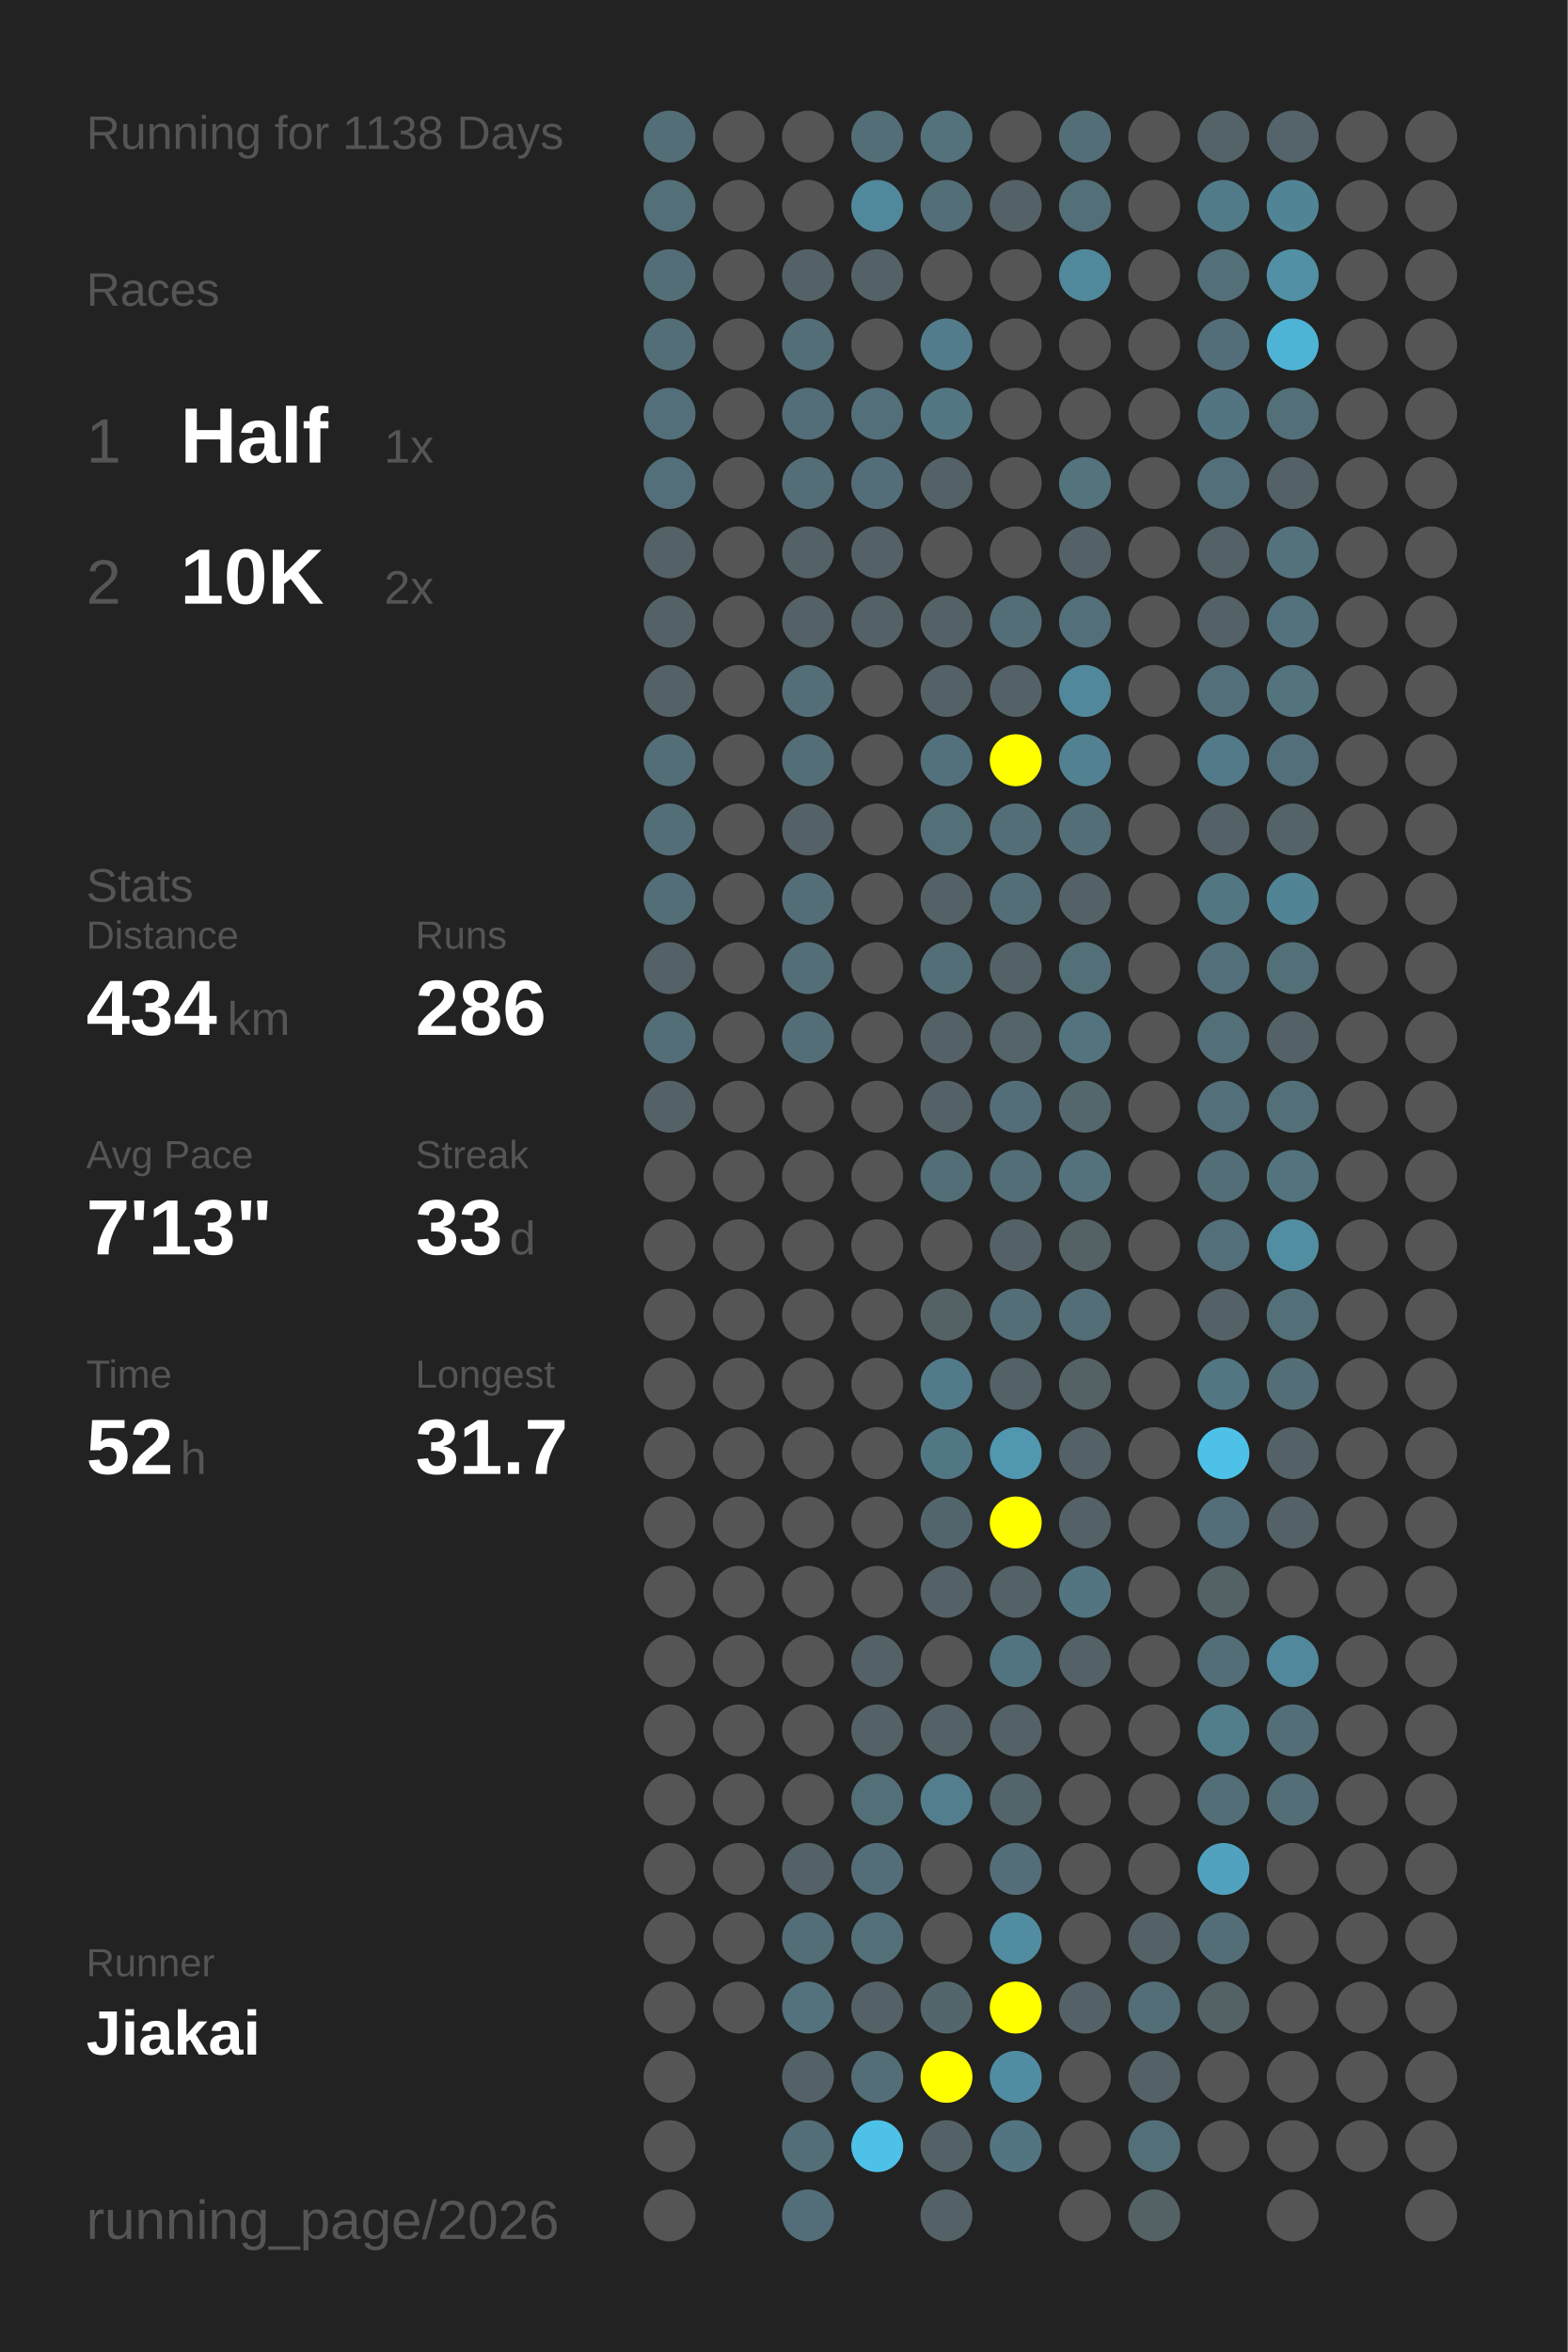
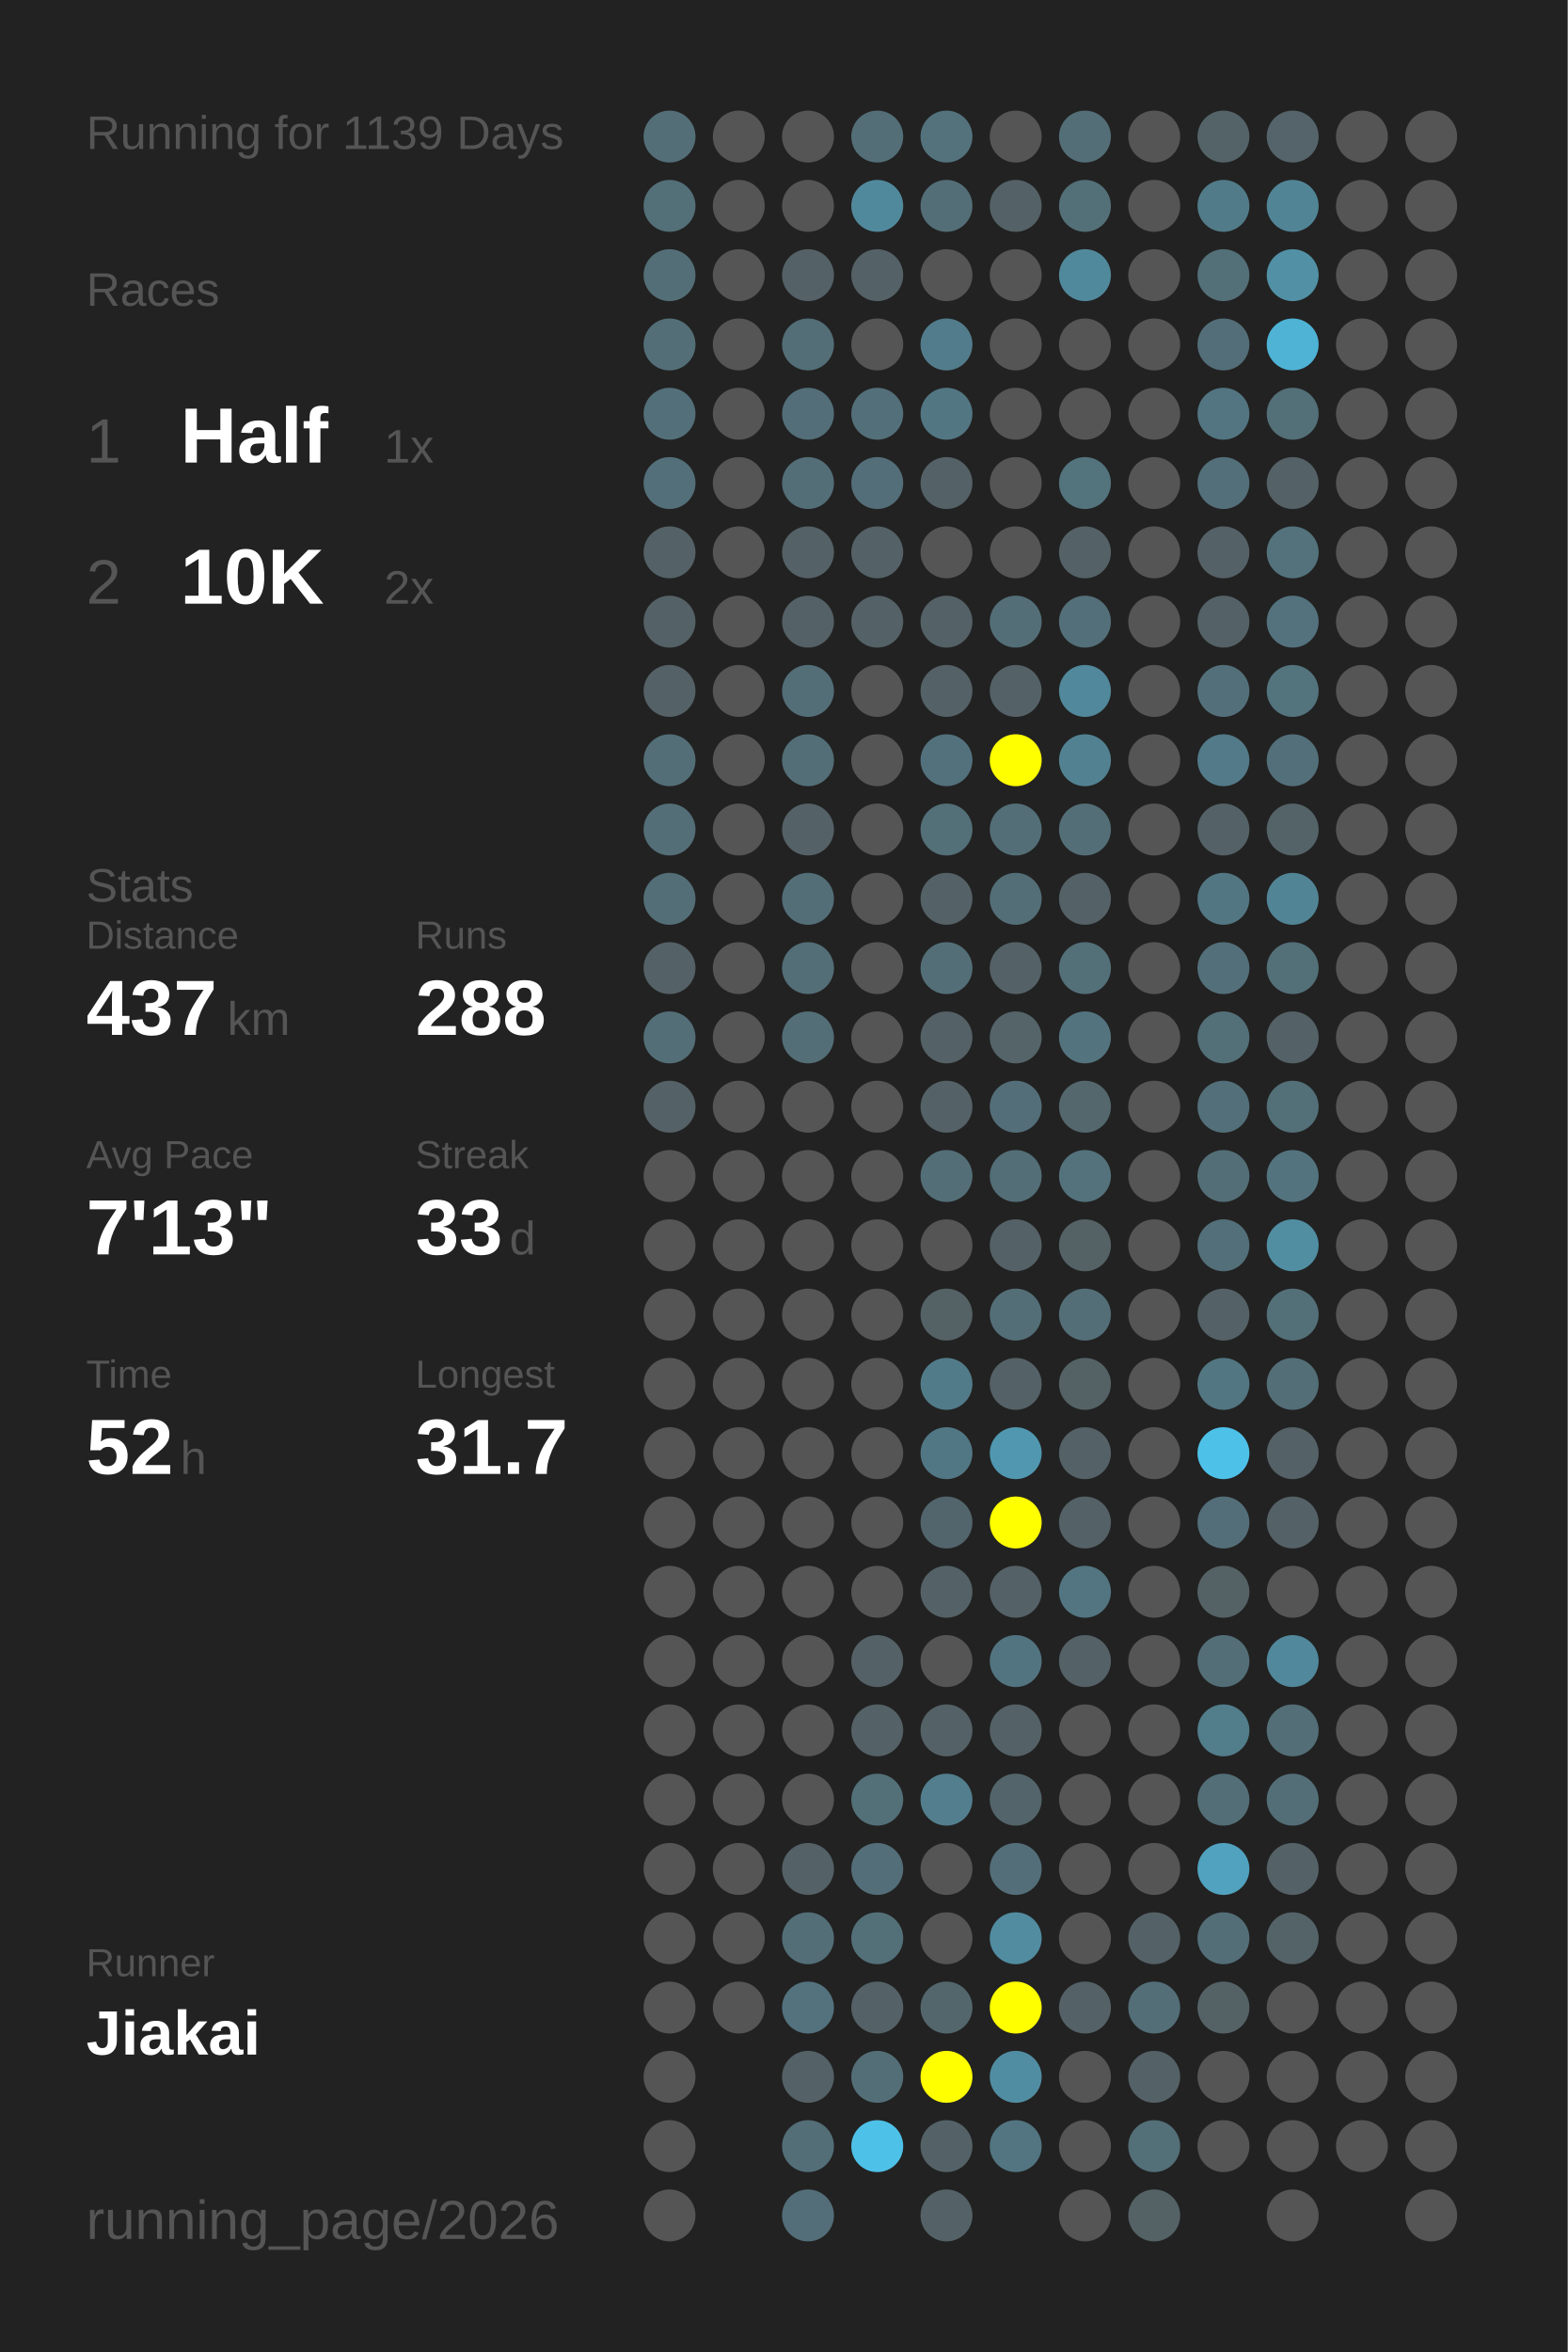
<svg xmlns="http://www.w3.org/2000/svg" baseProfile="full" height="300mm" version="1.1" viewBox="0,0,200,300" width="200mm">
  <defs />
  <rect fill="#222222" height="300" width="200" x="0" y="0" />
-   <text fill="#555555" style="font-size:6px; font-family:Arial;" x="11" y="19">Running for 1138 Days</text>
+   <text fill="#555555" style="font-size:6px; font-family:Arial;" x="11" y="19">Running for 1139 Days</text>
  <text fill="#555555" style="font-size:6px; font-family:Arial;" x="11" y="39">Races</text>
  <text fill="#555555" style="font-size:8px; font-family:Arial;" x="11" y="59">1</text>
  <text fill="#FFFFFF" style="font-size:10px; font-family:Arial; font-weight:bold;" x="23" y="59">Half</text>
  <text fill="#555555" style="font-size:6px; font-family:Arial;" x="49" y="59">1x</text>
  <text fill="#555555" style="font-size:8px; font-family:Arial;" x="11" y="77">2</text>
  <text fill="#FFFFFF" style="font-size:10px; font-family:Arial; font-weight:bold;" x="23" y="77">10K</text>
  <text fill="#555555" style="font-size:6px; font-family:Arial;" x="49" y="77">2x</text>
  <text fill="#555555" style="font-size:6px; font-family:Arial;" x="11" y="115">Stats</text>
  <text fill="#555555" style="font-size:5px; font-family:Arial;" x="11" y="121">Distance</text>
-   <text fill="#FFFFFF" style="font-size:10px; font-family:Arial; font-weight:bold;" x="11" y="132">434</text>
+   <text fill="#FFFFFF" style="font-size:10px; font-family:Arial; font-weight:bold;" x="11" y="132">437</text>
  <text fill="#555555" style="font-size:6px; font-family:Arial;" x="29" y="132">km</text>
  <text fill="#555555" style="font-size:5px; font-family:Arial;" x="53" y="121">Runs</text>
-   <text fill="#FFFFFF" style="font-size:10px; font-family:Arial; font-weight:bold;" x="53" y="132">286</text>
+   <text fill="#FFFFFF" style="font-size:10px; font-family:Arial; font-weight:bold;" x="53" y="132">288</text>
  <text fill="#555555" style="font-size:5px; font-family:Arial;" x="11" y="149">Avg Pace</text>
  <text fill="#FFFFFF" style="font-size:10px; font-family:Arial; font-weight:bold;" x="11" y="160">7'13"</text>
  <text fill="#555555" style="font-size:5px; font-family:Arial;" x="53" y="149">Streak</text>
  <text fill="#FFFFFF" style="font-size:10px; font-family:Arial; font-weight:bold;" x="53" y="160">33</text>
  <text fill="#555555" style="font-size:6px; font-family:Arial;" x="65" y="160">d</text>
  <text fill="#555555" style="font-size:5px; font-family:Arial;" x="11" y="177">Time</text>
  <text fill="#FFFFFF" style="font-size:10px; font-family:Arial; font-weight:bold;" x="11" y="188">52</text>
  <text fill="#555555" style="font-size:6px; font-family:Arial;" x="23" y="188">h</text>
  <text fill="#555555" style="font-size:5px; font-family:Arial;" x="53" y="177">Longest</text>
  <text fill="#FFFFFF" style="font-size:10px; font-family:Arial; font-weight:bold;" x="53" y="188">31.7</text>
  <text fill="#555555" style="font-size:5px; font-family:Arial;" x="11" y="252.065">Runner</text>
  <text fill="#FFFFFF" style="font-size:8px; font-family:Arial; font-weight:bold;" x="11" y="262.065">Jiakai</text>
  <text fill="#555555" style="font-size:7px; font-family:Arial;" x="11" y="285.581">running_page/2026</text>
  <circle cx="85.417" cy="17.419" fill="#536e77" r="3.312" />
  <circle cx="85.417" cy="26.258" fill="#536f78" r="3.312" />
  <circle cx="85.417" cy="35.097" fill="#536e77" r="3.312" />
  <circle cx="85.417" cy="43.935" fill="#536e77" r="3.312" />
  <circle cx="85.417" cy="52.774" fill="#536f79" r="3.312" />
  <circle cx="85.417" cy="61.613" fill="#536f79" r="3.312" />
  <circle cx="85.417" cy="70.452" fill="#546166" r="3.312" />
  <circle cx="85.417" cy="79.29" fill="#546166" r="3.312" />
  <circle cx="85.417" cy="88.129" fill="#546166" r="3.312" />
  <circle cx="85.417" cy="96.968" fill="#536e77" r="3.312" />
  <circle cx="85.417" cy="105.806" fill="#536e77" r="3.312" />
  <circle cx="85.417" cy="114.645" fill="#536e77" r="3.312" />
  <circle cx="85.417" cy="123.484" fill="#546166" r="3.312" />
  <circle cx="85.417" cy="132.323" fill="#536e77" r="3.312" />
  <circle cx="85.417" cy="141.161" fill="#546166" r="3.312" />
  <circle cx="85.417" cy="150" fill="#555555" r="3.312" />
  <circle cx="85.417" cy="158.839" fill="#555555" r="3.312" />
  <circle cx="85.417" cy="167.677" fill="#555555" r="3.312" />
  <circle cx="85.417" cy="176.516" fill="#555555" r="3.312" />
  <circle cx="85.417" cy="185.355" fill="#555555" r="3.312" />
  <circle cx="85.417" cy="194.194" fill="#555555" r="3.312" />
  <circle cx="85.417" cy="203.032" fill="#555555" r="3.312" />
  <circle cx="85.417" cy="211.871" fill="#555555" r="3.312" />
  <circle cx="85.417" cy="220.71" fill="#555555" r="3.312" />
  <circle cx="85.417" cy="229.548" fill="#555555" r="3.312" />
  <circle cx="85.417" cy="238.387" fill="#555555" r="3.312" />
  <circle cx="85.417" cy="247.226" fill="#555555" r="3.312" />
  <circle cx="85.417" cy="256.065" fill="#555555" r="3.312" />
  <circle cx="85.417" cy="264.903" fill="#555555" r="3.312" />
  <circle cx="85.417" cy="273.742" fill="#555555" r="3.312" />
  <circle cx="85.417" cy="282.581" fill="#555555" r="3.312" />
  <circle cx="94.25" cy="17.419" fill="#555555" r="3.312" />
  <circle cx="94.25" cy="26.258" fill="#555555" r="3.312" />
  <circle cx="94.25" cy="35.097" fill="#555555" r="3.312" />
  <circle cx="94.25" cy="43.935" fill="#555555" r="3.312" />
  <circle cx="94.25" cy="52.774" fill="#555555" r="3.312" />
  <circle cx="94.25" cy="61.613" fill="#555555" r="3.312" />
  <circle cx="94.25" cy="70.452" fill="#555555" r="3.312" />
  <circle cx="94.25" cy="79.29" fill="#555555" r="3.312" />
  <circle cx="94.25" cy="88.129" fill="#555555" r="3.312" />
  <circle cx="94.25" cy="96.968" fill="#555555" r="3.312" />
  <circle cx="94.25" cy="105.806" fill="#555555" r="3.312" />
  <circle cx="94.25" cy="114.645" fill="#555555" r="3.312" />
  <circle cx="94.25" cy="123.484" fill="#555555" r="3.312" />
  <circle cx="94.25" cy="132.323" fill="#555555" r="3.312" />
  <circle cx="94.25" cy="141.161" fill="#555555" r="3.312" />
  <circle cx="94.25" cy="150" fill="#555555" r="3.312" />
  <circle cx="94.25" cy="158.839" fill="#555555" r="3.312" />
  <circle cx="94.25" cy="167.677" fill="#555555" r="3.312" />
  <circle cx="94.25" cy="176.516" fill="#555555" r="3.312" />
  <circle cx="94.25" cy="185.355" fill="#555555" r="3.312" />
  <circle cx="94.25" cy="194.194" fill="#555555" r="3.312" />
  <circle cx="94.25" cy="203.032" fill="#555555" r="3.312" />
  <circle cx="94.25" cy="211.871" fill="#555555" r="3.312" />
  <circle cx="94.25" cy="220.71" fill="#555555" r="3.312" />
  <circle cx="94.25" cy="229.548" fill="#555555" r="3.312" />
  <circle cx="94.25" cy="238.387" fill="#555555" r="3.312" />
  <circle cx="94.25" cy="247.226" fill="#555555" r="3.312" />
  <circle cx="94.25" cy="256.065" fill="#555555" r="3.312" />
  <circle cx="103.083" cy="17.419" fill="#555555" r="3.312" />
  <circle cx="103.083" cy="26.258" fill="#555555" r="3.312" />
  <circle cx="103.083" cy="35.097" fill="#546166" r="3.312" />
  <circle cx="103.083" cy="43.935" fill="#536e77" r="3.312" />
  <circle cx="103.083" cy="52.774" fill="#536e78" r="3.312" />
  <circle cx="103.083" cy="61.613" fill="#536e77" r="3.312" />
  <circle cx="103.083" cy="70.452" fill="#546166" r="3.312" />
  <circle cx="103.083" cy="79.29" fill="#546166" r="3.312" />
  <circle cx="103.083" cy="88.129" fill="#536e77" r="3.312" />
  <circle cx="103.083" cy="96.968" fill="#536e77" r="3.312" />
  <circle cx="103.083" cy="105.806" fill="#546166" r="3.312" />
  <circle cx="103.083" cy="114.645" fill="#536e77" r="3.312" />
  <circle cx="103.083" cy="123.484" fill="#536e77" r="3.312" />
  <circle cx="103.083" cy="132.323" fill="#536e77" r="3.312" />
  <circle cx="103.083" cy="141.161" fill="#555555" r="3.312" />
  <circle cx="103.083" cy="150" fill="#555555" r="3.312" />
  <circle cx="103.083" cy="158.839" fill="#555555" r="3.312" />
  <circle cx="103.083" cy="167.677" fill="#555555" r="3.312" />
  <circle cx="103.083" cy="176.516" fill="#555555" r="3.312" />
  <circle cx="103.083" cy="185.355" fill="#555555" r="3.312" />
  <circle cx="103.083" cy="194.194" fill="#555555" r="3.312" />
  <circle cx="103.083" cy="203.032" fill="#555555" r="3.312" />
  <circle cx="103.083" cy="211.871" fill="#555555" r="3.312" />
  <circle cx="103.083" cy="220.71" fill="#555555" r="3.312" />
  <circle cx="103.083" cy="229.548" fill="#555555" r="3.312" />
  <circle cx="103.083" cy="238.387" fill="#546166" r="3.312" />
  <circle cx="103.083" cy="247.226" fill="#536e77" r="3.312" />
  <circle cx="103.083" cy="256.065" fill="#53727d" r="3.312" />
  <circle cx="103.083" cy="264.903" fill="#546166" r="3.312" />
  <circle cx="103.083" cy="273.742" fill="#536e77" r="3.312" />
  <circle cx="103.083" cy="282.581" fill="#536e78" r="3.312" />
  <circle cx="111.917" cy="17.419" fill="#536e77" r="3.312" />
  <circle cx="111.917" cy="26.258" fill="#51899c" r="3.312" />
  <circle cx="111.917" cy="35.097" fill="#546166" r="3.312" />
  <circle cx="111.917" cy="43.935" fill="#555555" r="3.312" />
  <circle cx="111.917" cy="52.774" fill="#536f79" r="3.312" />
  <circle cx="111.917" cy="61.613" fill="#536e78" r="3.312" />
  <circle cx="111.917" cy="70.452" fill="#546166" r="3.312" />
  <circle cx="111.917" cy="79.29" fill="#546166" r="3.312" />
  <circle cx="111.917" cy="88.129" fill="#555555" r="3.312" />
  <circle cx="111.917" cy="96.968" fill="#555555" r="3.312" />
  <circle cx="111.917" cy="105.806" fill="#555555" r="3.312" />
  <circle cx="111.917" cy="114.645" fill="#555555" r="3.312" />
  <circle cx="111.917" cy="123.484" fill="#555555" r="3.312" />
  <circle cx="111.917" cy="132.323" fill="#555555" r="3.312" />
  <circle cx="111.917" cy="141.161" fill="#555555" r="3.312" />
  <circle cx="111.917" cy="150" fill="#555555" r="3.312" />
  <circle cx="111.917" cy="158.839" fill="#555555" r="3.312" />
  <circle cx="111.917" cy="167.677" fill="#555555" r="3.312" />
  <circle cx="111.917" cy="176.516" fill="#555555" r="3.312" />
  <circle cx="111.917" cy="185.355" fill="#555555" r="3.312" />
  <circle cx="111.917" cy="194.194" fill="#555555" r="3.312" />
  <circle cx="111.917" cy="203.032" fill="#555555" r="3.312" />
  <circle cx="111.917" cy="211.871" fill="#546166" r="3.312" />
  <circle cx="111.917" cy="220.71" fill="#546166" r="3.312" />
  <circle cx="111.917" cy="229.548" fill="#536f78" r="3.312" />
  <circle cx="111.917" cy="238.387" fill="#536e78" r="3.312" />
  <circle cx="111.917" cy="247.226" fill="#537079" r="3.312" />
  <circle cx="111.917" cy="256.065" fill="#546166" r="3.312" />
  <circle cx="111.917" cy="264.903" fill="#536e77" r="3.312" />
  <circle cx="111.917" cy="273.742" fill="#4ec1e8" r="3.312" />
  <circle cx="120.75" cy="17.419" fill="#53727c" r="3.312" />
  <circle cx="120.75" cy="26.258" fill="#536e77" r="3.312" />
  <circle cx="120.75" cy="35.097" fill="#555555" r="3.312" />
  <circle cx="120.75" cy="43.935" fill="#527c8b" r="3.312" />
  <circle cx="120.75" cy="52.774" fill="#527682" r="3.312" />
  <circle cx="120.75" cy="61.613" fill="#546166" r="3.312" />
  <circle cx="120.75" cy="70.452" fill="#555555" r="3.312" />
  <circle cx="120.75" cy="79.29" fill="#546166" r="3.312" />
  <circle cx="120.75" cy="88.129" fill="#546166" r="3.312" />
  <circle cx="120.75" cy="96.968" fill="#53717c" r="3.312" />
  <circle cx="120.75" cy="105.806" fill="#536f78" r="3.312" />
  <circle cx="120.75" cy="114.645" fill="#546166" r="3.312" />
  <circle cx="120.75" cy="123.484" fill="#536e77" r="3.312" />
  <circle cx="120.75" cy="132.323" fill="#546166" r="3.312" />
  <circle cx="120.75" cy="141.161" fill="#546166" r="3.312" />
  <circle cx="120.75" cy="150" fill="#536e77" r="3.312" />
  <circle cx="120.75" cy="158.839" fill="#555555" r="3.312" />
  <circle cx="120.75" cy="167.677" fill="#546266" r="3.312" />
  <circle cx="120.75" cy="176.516" fill="#527b89" r="3.312" />
  <circle cx="120.75" cy="185.355" fill="#527784" r="3.312" />
  <circle cx="120.75" cy="194.194" fill="#53656c" r="3.312" />
  <circle cx="120.75" cy="203.032" fill="#546267" r="3.312" />
  <circle cx="120.75" cy="211.871" fill="#555555" r="3.312" />
  <circle cx="120.75" cy="220.71" fill="#546166" r="3.312" />
  <circle cx="120.75" cy="229.548" fill="#527e8d" r="3.312" />
  <circle cx="120.75" cy="238.387" fill="#555555" r="3.312" />
  <circle cx="120.75" cy="247.226" fill="#555555" r="3.312" />
  <circle cx="120.75" cy="256.065" fill="#53666c" r="3.312" />
  <circle cx="120.75" cy="264.903" fill="#FFFF00" r="3.312" />
  <circle cx="120.75" cy="273.742" fill="#546267" r="3.312" />
  <circle cx="120.75" cy="282.581" fill="#546267" r="3.312" />
  <circle cx="129.583" cy="17.419" fill="#555555" r="3.312" />
  <circle cx="129.583" cy="26.258" fill="#546166" r="3.312" />
  <circle cx="129.583" cy="35.097" fill="#555555" r="3.312" />
  <circle cx="129.583" cy="43.935" fill="#555555" r="3.312" />
  <circle cx="129.583" cy="52.774" fill="#555555" r="3.312" />
  <circle cx="129.583" cy="61.613" fill="#555555" r="3.312" />
  <circle cx="129.583" cy="70.452" fill="#555555" r="3.312" />
  <circle cx="129.583" cy="79.29" fill="#536e77" r="3.312" />
  <circle cx="129.583" cy="88.129" fill="#546166" r="3.312" />
  <circle cx="129.583" cy="96.968" fill="#FFFF00" r="3.312" />
  <circle cx="129.583" cy="105.806" fill="#536e77" r="3.312" />
  <circle cx="129.583" cy="114.645" fill="#536e77" r="3.312" />
  <circle cx="129.583" cy="123.484" fill="#546267" r="3.312" />
  <circle cx="129.583" cy="132.323" fill="#546469" r="3.312" />
  <circle cx="129.583" cy="141.161" fill="#536e78" r="3.312" />
  <circle cx="129.583" cy="150" fill="#536e77" r="3.312" />
  <circle cx="129.583" cy="158.839" fill="#546166" r="3.312" />
  <circle cx="129.583" cy="167.677" fill="#536e77" r="3.312" />
  <circle cx="129.583" cy="176.516" fill="#546166" r="3.312" />
  <circle cx="129.583" cy="185.355" fill="#5097af" r="3.312" />
  <circle cx="129.583" cy="194.194" fill="#FFFF00" r="3.312" />
  <circle cx="129.583" cy="203.032" fill="#546166" r="3.312" />
  <circle cx="129.583" cy="211.871" fill="#527480" r="3.312" />
  <circle cx="129.583" cy="220.71" fill="#546166" r="3.312" />
  <circle cx="129.583" cy="229.548" fill="#53656b" r="3.312" />
  <circle cx="129.583" cy="238.387" fill="#536e78" r="3.312" />
  <circle cx="129.583" cy="247.226" fill="#518ca0" r="3.312" />
  <circle cx="129.583" cy="256.065" fill="#FFFF00" r="3.312" />
  <circle cx="129.583" cy="264.903" fill="#518da2" r="3.312" />
  <circle cx="129.583" cy="273.742" fill="#527581" r="3.312" />
  <circle cx="138.417" cy="17.419" fill="#536e77" r="3.312" />
  <circle cx="138.417" cy="26.258" fill="#536f78" r="3.312" />
  <circle cx="138.417" cy="35.097" fill="#51899c" r="3.312" />
  <circle cx="138.417" cy="43.935" fill="#555555" r="3.312" />
  <circle cx="138.417" cy="52.774" fill="#555555" r="3.312" />
  <circle cx="138.417" cy="61.613" fill="#53737d" r="3.312" />
  <circle cx="138.417" cy="70.452" fill="#546267" r="3.312" />
  <circle cx="138.417" cy="79.29" fill="#536f79" r="3.312" />
  <circle cx="138.417" cy="88.129" fill="#51889b" r="3.312" />
  <circle cx="138.417" cy="96.968" fill="#528292" r="3.312" />
  <circle cx="138.417" cy="105.806" fill="#536e77" r="3.312" />
  <circle cx="138.417" cy="114.645" fill="#546166" r="3.312" />
  <circle cx="138.417" cy="123.484" fill="#536f78" r="3.312" />
  <circle cx="138.417" cy="132.323" fill="#53737e" r="3.312" />
  <circle cx="138.417" cy="141.161" fill="#53676d" r="3.312" />
  <circle cx="138.417" cy="150" fill="#53727c" r="3.312" />
  <circle cx="138.417" cy="158.839" fill="#546266" r="3.312" />
  <circle cx="138.417" cy="167.677" fill="#536e77" r="3.312" />
  <circle cx="138.417" cy="176.516" fill="#546266" r="3.312" />
  <circle cx="138.417" cy="185.355" fill="#546166" r="3.312" />
  <circle cx="138.417" cy="194.194" fill="#546166" r="3.312" />
  <circle cx="138.417" cy="203.032" fill="#527581" r="3.312" />
  <circle cx="138.417" cy="211.871" fill="#546166" r="3.312" />
  <circle cx="138.417" cy="220.71" fill="#555555" r="3.312" />
  <circle cx="138.417" cy="229.548" fill="#555555" r="3.312" />
  <circle cx="138.417" cy="238.387" fill="#555555" r="3.312" />
  <circle cx="138.417" cy="247.226" fill="#555555" r="3.312" />
  <circle cx="138.417" cy="256.065" fill="#546166" r="3.312" />
  <circle cx="138.417" cy="264.903" fill="#555555" r="3.312" />
  <circle cx="138.417" cy="273.742" fill="#555555" r="3.312" />
  <circle cx="138.417" cy="282.581" fill="#555555" r="3.312" />
  <circle cx="147.25" cy="17.419" fill="#555555" r="3.312" />
  <circle cx="147.25" cy="26.258" fill="#555555" r="3.312" />
  <circle cx="147.25" cy="35.097" fill="#555555" r="3.312" />
  <circle cx="147.25" cy="43.935" fill="#555555" r="3.312" />
  <circle cx="147.25" cy="52.774" fill="#555555" r="3.312" />
  <circle cx="147.25" cy="61.613" fill="#555555" r="3.312" />
  <circle cx="147.25" cy="70.452" fill="#555555" r="3.312" />
  <circle cx="147.25" cy="79.29" fill="#555555" r="3.312" />
  <circle cx="147.25" cy="88.129" fill="#555555" r="3.312" />
  <circle cx="147.25" cy="96.968" fill="#555555" r="3.312" />
  <circle cx="147.25" cy="105.806" fill="#555555" r="3.312" />
  <circle cx="147.25" cy="114.645" fill="#555555" r="3.312" />
  <circle cx="147.25" cy="123.484" fill="#555555" r="3.312" />
  <circle cx="147.25" cy="132.323" fill="#555555" r="3.312" />
  <circle cx="147.25" cy="141.161" fill="#555555" r="3.312" />
  <circle cx="147.25" cy="150" fill="#555555" r="3.312" />
  <circle cx="147.25" cy="158.839" fill="#555555" r="3.312" />
  <circle cx="147.25" cy="167.677" fill="#555555" r="3.312" />
  <circle cx="147.25" cy="176.516" fill="#555555" r="3.312" />
  <circle cx="147.25" cy="185.355" fill="#555555" r="3.312" />
  <circle cx="147.25" cy="194.194" fill="#555555" r="3.312" />
  <circle cx="147.25" cy="203.032" fill="#555555" r="3.312" />
  <circle cx="147.25" cy="211.871" fill="#555555" r="3.312" />
  <circle cx="147.25" cy="220.71" fill="#555555" r="3.312" />
  <circle cx="147.25" cy="229.548" fill="#555555" r="3.312" />
  <circle cx="147.25" cy="238.387" fill="#555555" r="3.312" />
  <circle cx="147.25" cy="247.226" fill="#546166" r="3.312" />
  <circle cx="147.25" cy="256.065" fill="#536e77" r="3.312" />
  <circle cx="147.25" cy="264.903" fill="#546166" r="3.312" />
  <circle cx="147.25" cy="273.742" fill="#536f78" r="3.312" />
  <circle cx="147.25" cy="282.581" fill="#546266" r="3.312" />
  <circle cx="156.083" cy="17.419" fill="#546368" r="3.312" />
  <circle cx="156.083" cy="26.258" fill="#527b89" r="3.312" />
  <circle cx="156.083" cy="35.097" fill="#536f78" r="3.312" />
  <circle cx="156.083" cy="43.935" fill="#536e78" r="3.312" />
  <circle cx="156.083" cy="52.774" fill="#527581" r="3.312" />
  <circle cx="156.083" cy="61.613" fill="#536f79" r="3.312" />
  <circle cx="156.083" cy="70.452" fill="#546166" r="3.312" />
  <circle cx="156.083" cy="79.29" fill="#546166" r="3.312" />
  <circle cx="156.083" cy="88.129" fill="#53707a" r="3.312" />
  <circle cx="156.083" cy="96.968" fill="#527a88" r="3.312" />
  <circle cx="156.083" cy="105.806" fill="#546166" r="3.312" />
  <circle cx="156.083" cy="114.645" fill="#527682" r="3.312" />
  <circle cx="156.083" cy="123.484" fill="#536f79" r="3.312" />
  <circle cx="156.083" cy="132.323" fill="#536f78" r="3.312" />
  <circle cx="156.083" cy="141.161" fill="#536f79" r="3.312" />
  <circle cx="156.083" cy="150" fill="#536e77" r="3.312" />
  <circle cx="156.083" cy="158.839" fill="#536f79" r="3.312" />
  <circle cx="156.083" cy="167.677" fill="#546166" r="3.312" />
  <circle cx="156.083" cy="176.516" fill="#527682" r="3.312" />
  <circle cx="156.083" cy="185.355" fill="#4ec1e8" r="3.312" />
  <circle cx="156.083" cy="194.194" fill="#536e78" r="3.312" />
  <circle cx="156.083" cy="203.032" fill="#546266" r="3.312" />
  <circle cx="156.083" cy="211.871" fill="#536e77" r="3.312" />
  <circle cx="156.083" cy="220.71" fill="#527d8b" r="3.312" />
  <circle cx="156.083" cy="229.548" fill="#536e77" r="3.312" />
  <circle cx="156.083" cy="238.387" fill="#50a2be" r="3.312" />
  <circle cx="156.083" cy="247.226" fill="#536e77" r="3.312" />
  <circle cx="156.083" cy="256.065" fill="#546266" r="3.312" />
  <circle cx="156.083" cy="264.903" fill="#555555" r="3.312" />
  <circle cx="156.083" cy="273.742" fill="#555555" r="3.312" />
  <circle cx="164.917" cy="17.419" fill="#54646a" r="3.312" />
  <circle cx="164.917" cy="26.258" fill="#518596" r="3.312" />
  <circle cx="164.917" cy="35.097" fill="#5190a5" r="3.312" />
  <circle cx="164.917" cy="43.935" fill="#4eb3d5" r="3.312" />
  <circle cx="164.917" cy="52.774" fill="#536f78" r="3.312" />
  <circle cx="164.917" cy="61.613" fill="#546166" r="3.312" />
  <circle cx="164.917" cy="70.452" fill="#53727c" r="3.312" />
  <circle cx="164.917" cy="79.29" fill="#53727d" r="3.312" />
  <circle cx="164.917" cy="88.129" fill="#53737d" r="3.312" />
  <circle cx="164.917" cy="96.968" fill="#536f79" r="3.312" />
  <circle cx="164.917" cy="105.806" fill="#546368" r="3.312" />
  <circle cx="164.917" cy="114.645" fill="#518495" r="3.312" />
  <circle cx="164.917" cy="123.484" fill="#536f78" r="3.312" />
  <circle cx="164.917" cy="132.323" fill="#546267" r="3.312" />
  <circle cx="164.917" cy="141.161" fill="#536f78" r="3.312" />
  <circle cx="164.917" cy="150" fill="#53737e" r="3.312" />
  <circle cx="164.917" cy="158.839" fill="#518ea2" r="3.312" />
  <circle cx="164.917" cy="167.677" fill="#536f78" r="3.312" />
  <circle cx="164.917" cy="176.516" fill="#536e77" r="3.312" />
  <circle cx="164.917" cy="185.355" fill="#546166" r="3.312" />
  <circle cx="164.917" cy="194.194" fill="#546166" r="3.312" />
  <circle cx="164.917" cy="203.032" fill="#555555" r="3.312" />
  <circle cx="164.917" cy="211.871" fill="#51889b" r="3.312" />
  <circle cx="164.917" cy="220.71" fill="#536e77" r="3.312" />
  <circle cx="164.917" cy="229.548" fill="#536e77" r="3.312" />
-   <circle cx="164.917" cy="238.387" fill="#555555" r="3.312" />
-   <circle cx="164.917" cy="247.226" fill="#555555" r="3.312" />
+   <circle cx="164.917" cy="238.387" fill="#546267" r="3.312" />
+   <circle cx="164.917" cy="247.226" fill="#546368" r="3.312" />
  <circle cx="164.917" cy="256.065" fill="#555555" r="3.312" />
  <circle cx="164.917" cy="264.903" fill="#555555" r="3.312" />
  <circle cx="164.917" cy="273.742" fill="#555555" r="3.312" />
  <circle cx="164.917" cy="282.581" fill="#555555" r="3.312" />
  <circle cx="173.75" cy="17.419" fill="#555555" r="3.312" />
  <circle cx="173.75" cy="26.258" fill="#555555" r="3.312" />
  <circle cx="173.75" cy="35.097" fill="#555555" r="3.312" />
  <circle cx="173.75" cy="43.935" fill="#555555" r="3.312" />
  <circle cx="173.75" cy="52.774" fill="#555555" r="3.312" />
  <circle cx="173.75" cy="61.613" fill="#555555" r="3.312" />
  <circle cx="173.75" cy="70.452" fill="#555555" r="3.312" />
  <circle cx="173.75" cy="79.29" fill="#555555" r="3.312" />
  <circle cx="173.75" cy="88.129" fill="#555555" r="3.312" />
  <circle cx="173.75" cy="96.968" fill="#555555" r="3.312" />
  <circle cx="173.75" cy="105.806" fill="#555555" r="3.312" />
  <circle cx="173.75" cy="114.645" fill="#555555" r="3.312" />
  <circle cx="173.75" cy="123.484" fill="#555555" r="3.312" />
  <circle cx="173.75" cy="132.323" fill="#555555" r="3.312" />
  <circle cx="173.75" cy="141.161" fill="#555555" r="3.312" />
  <circle cx="173.75" cy="150" fill="#555555" r="3.312" />
  <circle cx="173.75" cy="158.839" fill="#555555" r="3.312" />
  <circle cx="173.75" cy="167.677" fill="#555555" r="3.312" />
  <circle cx="173.75" cy="176.516" fill="#555555" r="3.312" />
  <circle cx="173.75" cy="185.355" fill="#555555" r="3.312" />
  <circle cx="173.75" cy="194.194" fill="#555555" r="3.312" />
  <circle cx="173.75" cy="203.032" fill="#555555" r="3.312" />
  <circle cx="173.75" cy="211.871" fill="#555555" r="3.312" />
  <circle cx="173.75" cy="220.71" fill="#555555" r="3.312" />
  <circle cx="173.75" cy="229.548" fill="#555555" r="3.312" />
  <circle cx="173.75" cy="238.387" fill="#555555" r="3.312" />
  <circle cx="173.75" cy="247.226" fill="#555555" r="3.312" />
  <circle cx="173.75" cy="256.065" fill="#555555" r="3.312" />
  <circle cx="173.75" cy="264.903" fill="#555555" r="3.312" />
  <circle cx="173.75" cy="273.742" fill="#555555" r="3.312" />
  <circle cx="182.583" cy="17.419" fill="#555555" r="3.312" />
  <circle cx="182.583" cy="26.258" fill="#555555" r="3.312" />
  <circle cx="182.583" cy="35.097" fill="#555555" r="3.312" />
  <circle cx="182.583" cy="43.935" fill="#555555" r="3.312" />
  <circle cx="182.583" cy="52.774" fill="#555555" r="3.312" />
  <circle cx="182.583" cy="61.613" fill="#555555" r="3.312" />
  <circle cx="182.583" cy="70.452" fill="#555555" r="3.312" />
  <circle cx="182.583" cy="79.29" fill="#555555" r="3.312" />
  <circle cx="182.583" cy="88.129" fill="#555555" r="3.312" />
  <circle cx="182.583" cy="96.968" fill="#555555" r="3.312" />
  <circle cx="182.583" cy="105.806" fill="#555555" r="3.312" />
  <circle cx="182.583" cy="114.645" fill="#555555" r="3.312" />
  <circle cx="182.583" cy="123.484" fill="#555555" r="3.312" />
  <circle cx="182.583" cy="132.323" fill="#555555" r="3.312" />
  <circle cx="182.583" cy="141.161" fill="#555555" r="3.312" />
  <circle cx="182.583" cy="150" fill="#555555" r="3.312" />
  <circle cx="182.583" cy="158.839" fill="#555555" r="3.312" />
  <circle cx="182.583" cy="167.677" fill="#555555" r="3.312" />
  <circle cx="182.583" cy="176.516" fill="#555555" r="3.312" />
  <circle cx="182.583" cy="185.355" fill="#555555" r="3.312" />
  <circle cx="182.583" cy="194.194" fill="#555555" r="3.312" />
  <circle cx="182.583" cy="203.032" fill="#555555" r="3.312" />
  <circle cx="182.583" cy="211.871" fill="#555555" r="3.312" />
  <circle cx="182.583" cy="220.71" fill="#555555" r="3.312" />
  <circle cx="182.583" cy="229.548" fill="#555555" r="3.312" />
  <circle cx="182.583" cy="238.387" fill="#555555" r="3.312" />
  <circle cx="182.583" cy="247.226" fill="#555555" r="3.312" />
  <circle cx="182.583" cy="256.065" fill="#555555" r="3.312" />
  <circle cx="182.583" cy="264.903" fill="#555555" r="3.312" />
  <circle cx="182.583" cy="273.742" fill="#555555" r="3.312" />
  <circle cx="182.583" cy="282.581" fill="#555555" r="3.312" />
</svg>
